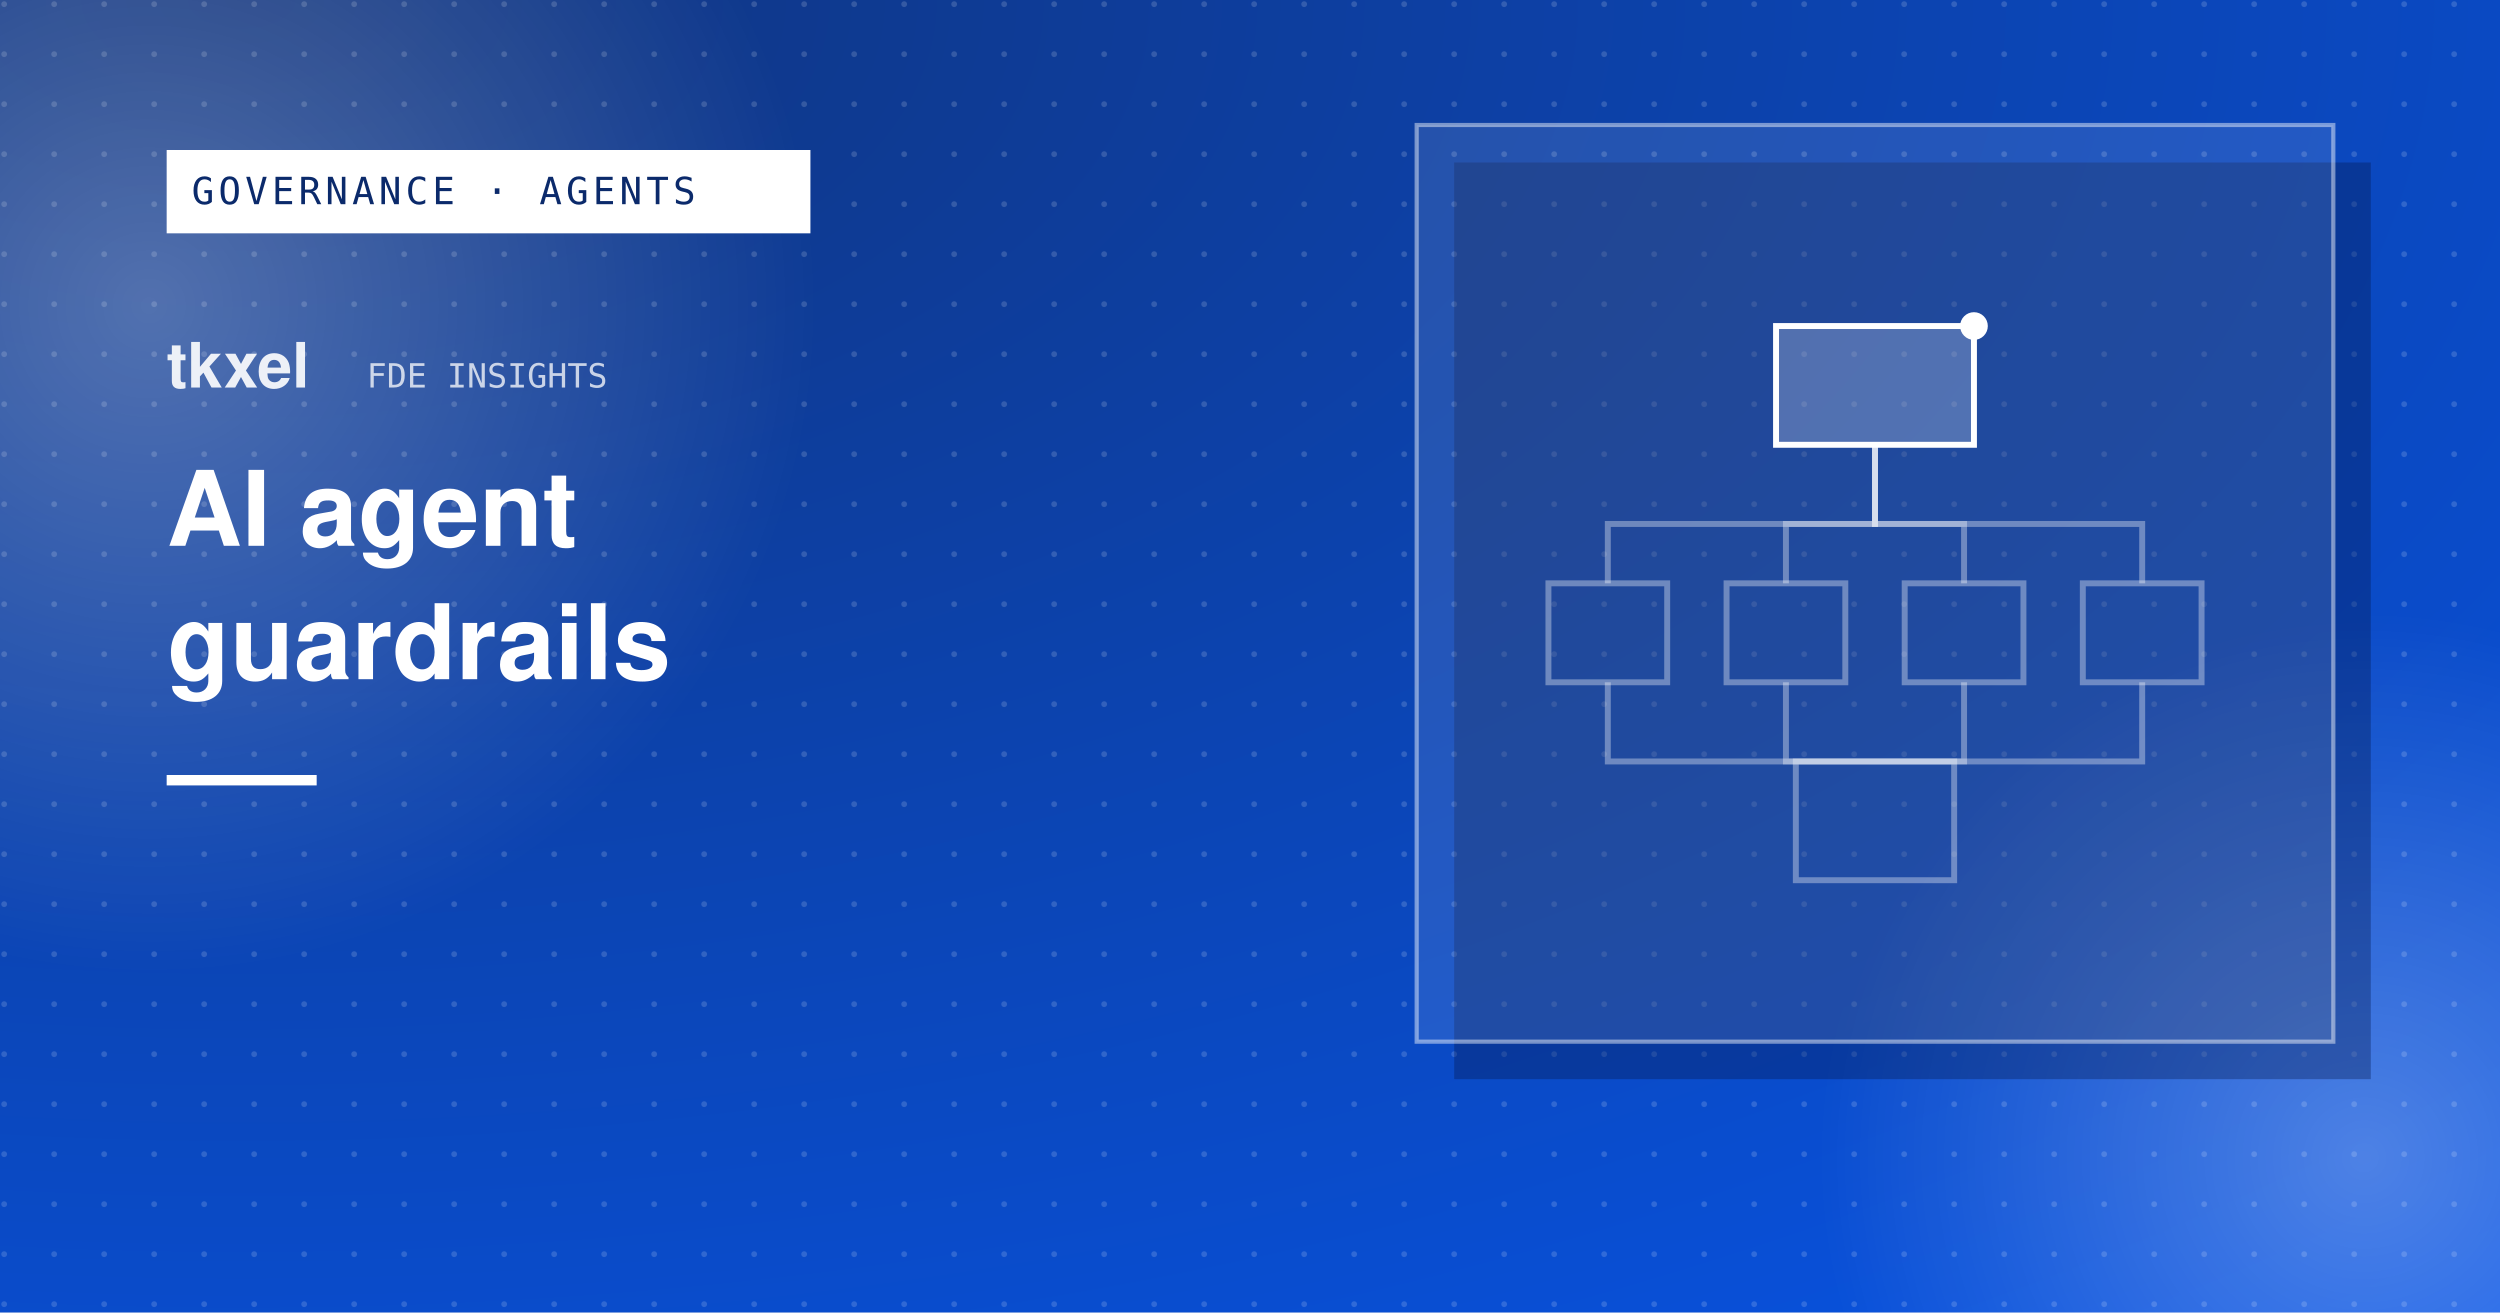
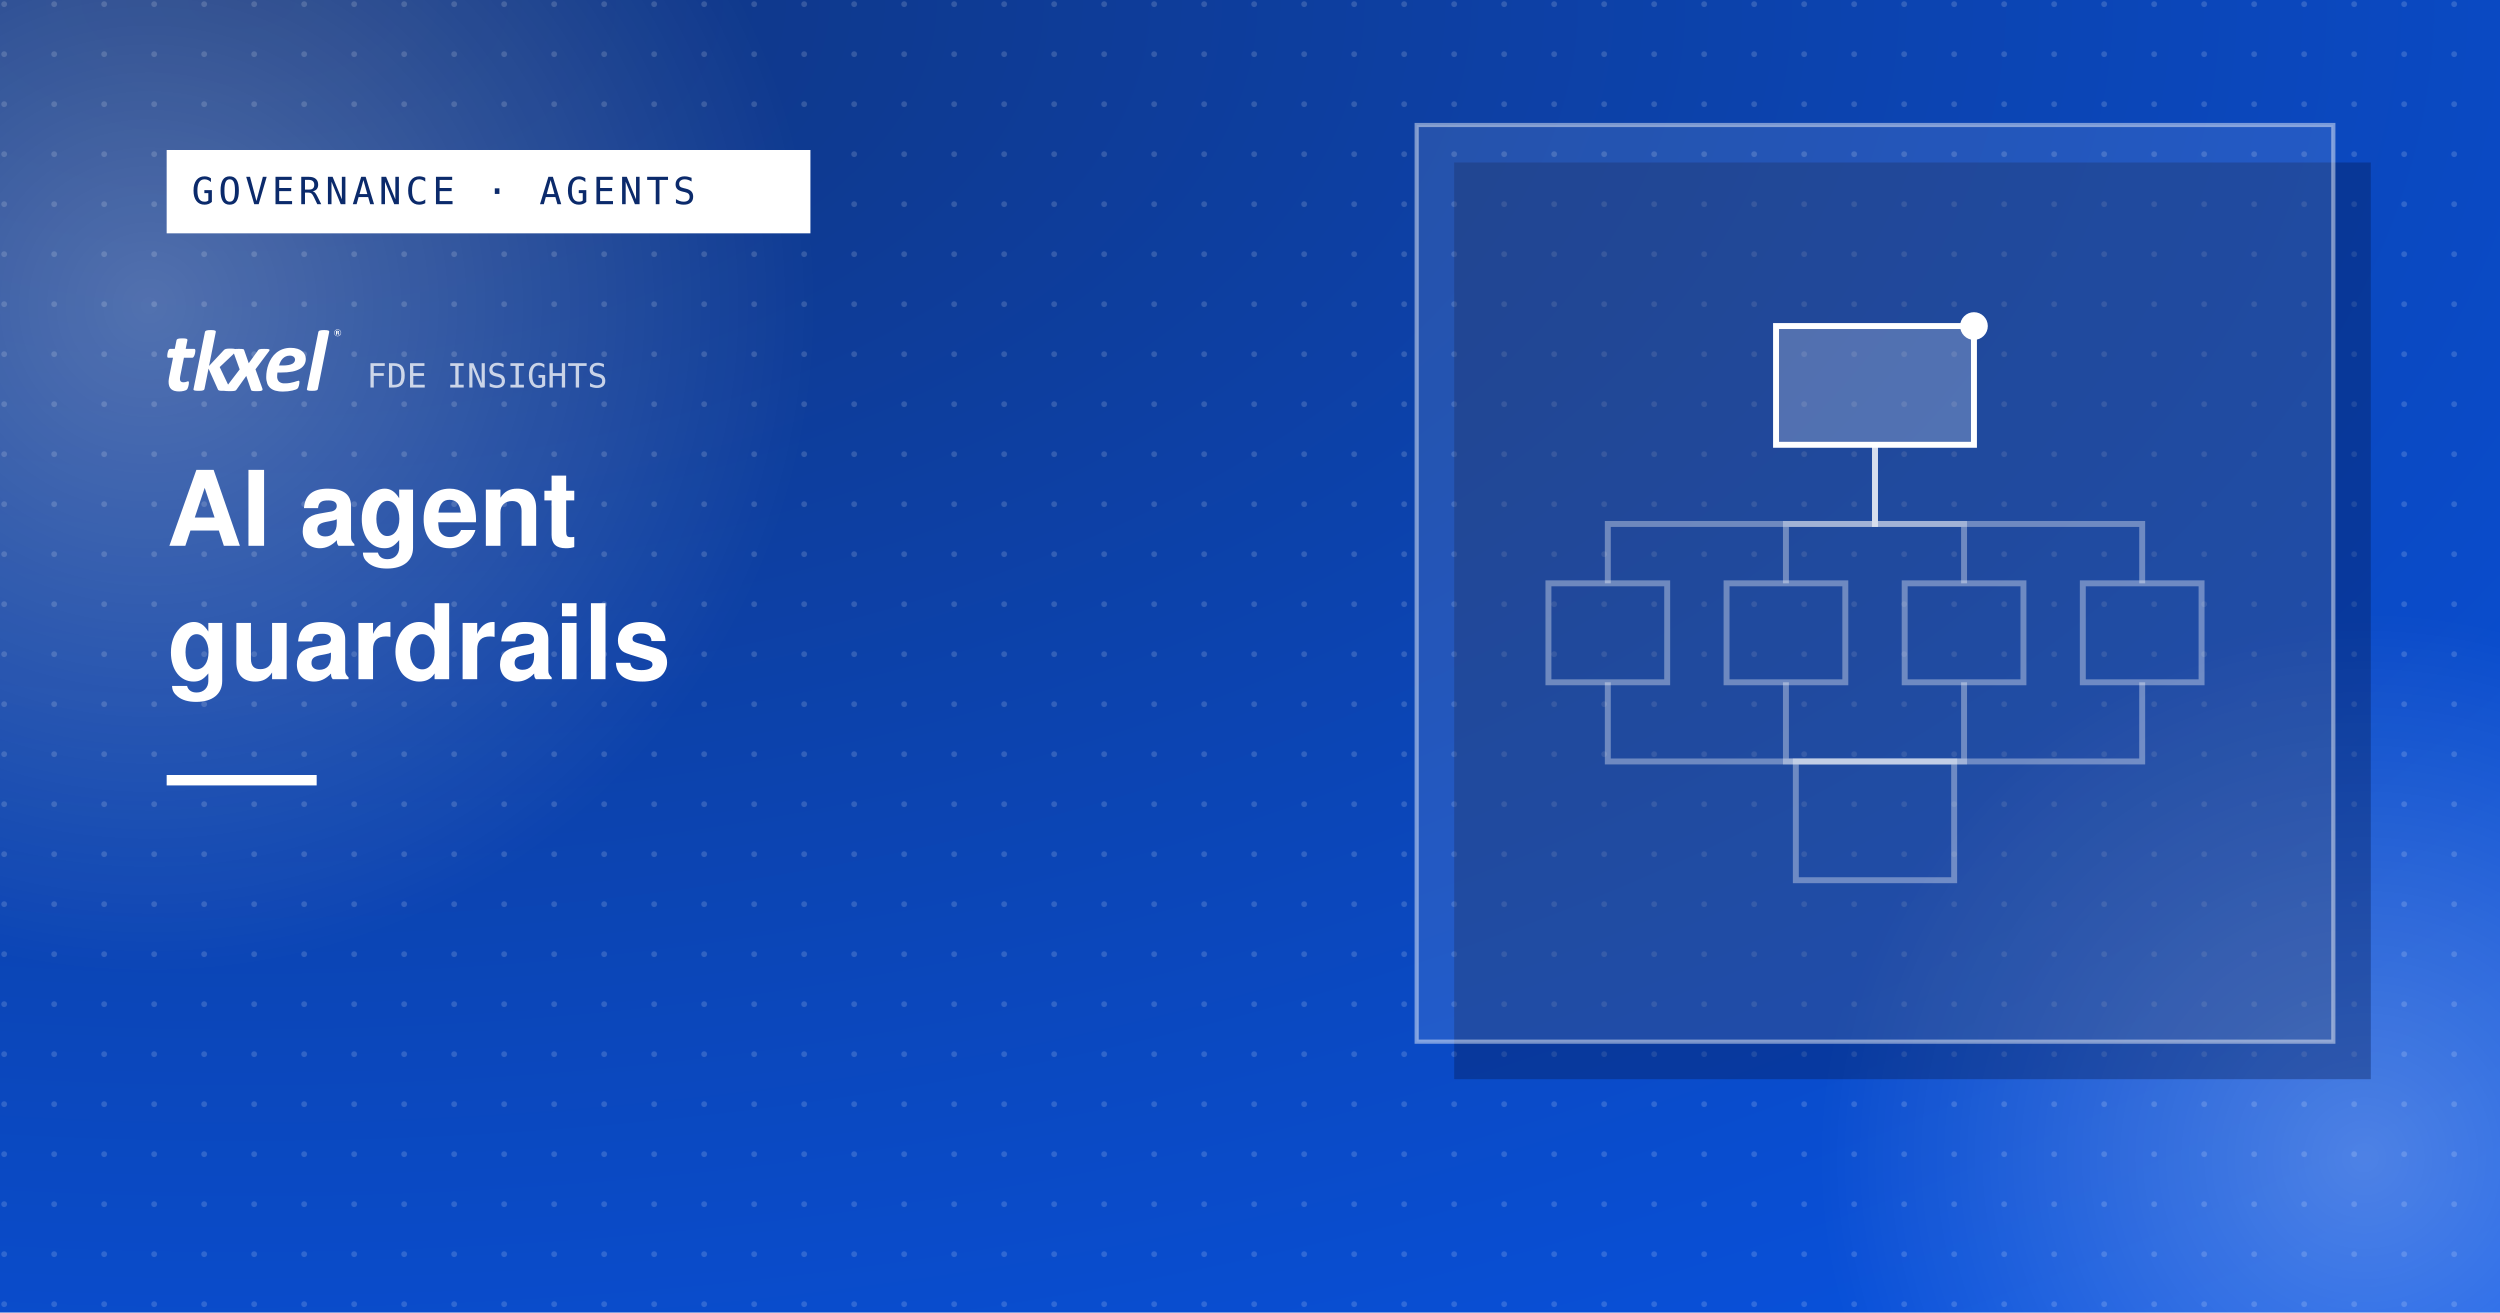
<svg xmlns="http://www.w3.org/2000/svg" viewBox="0 0 1200 630" role="img" aria-label="GOVERNANCE · AGENTS illustration">
  <defs>
    <radialGradient id="bg" cx="10%" cy="0%" r="140%">
      <stop offset="0" stop-color="#10347E" />
      <stop offset="1" stop-color="#0755E9" />
    </radialGradient>
    <radialGradient id="glow">
      <stop offset="0" stop-color="#fff" stop-opacity=".28" />
      <stop offset="1" stop-color="#fff" stop-opacity="0" />
    </radialGradient>
    <pattern id="dots" width="24" height="24" patternUnits="userSpaceOnUse">
      <circle cx="2" cy="2" r="1.4" fill="rgba(255,255,255,.16)" />
    </pattern>
    <style>.m * { stroke-width: 3px; } .m [fill="rgba(255,255,255,.12)"] { fill: rgba(255,255,255,.22); }</style>
  </defs>
  <rect width="1200" height="630" fill="url(#bg)" />
  <circle cx="72" cy="147" r="320" fill="url(#glow)" />
  <circle cx="1134" cy="555" r="260" fill="url(#glow)" />
  <rect width="1200" height="630" fill="url(#dots)" />
  <rect x="698" y="78" width="440" height="440" fill="rgba(4,24,77,.35)" />
  <rect x="680" y="60" width="440" height="440" fill="rgba(255,255,255,.10)" stroke="rgba(255,255,255,.45)" stroke-width="2" />
  <g class="m" transform="translate(710 90) scale(0.95)">
    <g fill="none" stroke="rgba(255,255,255,.35)" stroke-width="1.5">
      <path d="M200 130 V170 H65 V200" />
      <rect x="35" y="200" width="60" height="50" />
      <path d="M65 250 V290 H200" />
      <path d="M200 130 V170 H155 V200" />
      <rect x="125" y="200" width="60" height="50" />
      <path d="M155 250 V290 H200" />
      <path d="M200 130 V170 H245 V200" />
      <rect x="215" y="200" width="60" height="50" />
      <path d="M245 250 V290 H200" />
      <path d="M200 130 V170 H335 V200" />
      <rect x="305" y="200" width="60" height="50" />
      <path d="M335 250 V290 H200" />
      <rect x="160" y="290" width="80" height="60" />
    </g>
    <rect x="150" y="70" width="100" height="60" fill="rgba(255,255,255,.12)" stroke="#fff" stroke-width="1.5" />
    <circle cx="250" cy="70" r="7" fill="#fff" />
  </g>
  <text x="80" y="262" font-family="Plus Jakarta Sans, Helvetica, Arial, sans-serif" font-size="50" font-weight="800" fill="#fff">AI agent</text>
  <text x="80" y="326" font-family="Plus Jakarta Sans, Helvetica, Arial, sans-serif" font-size="50" font-weight="800" fill="#fff">guardrails</text>
  <rect x="80" y="372" width="72" height="5" fill="#fff" />
  <rect x="80" y="72" width="309" height="40" fill="#fff" />
  <text x="92" y="98" font-family="IBM Plex Mono, Menlo, Consolas, monospace" font-size="18" letter-spacing="2" fill="#0B2A6B">GOVERNANCE · AGENTS</text>
-   <text x="80" y="186" font-family="Plus Jakarta Sans, Helvetica, Arial, sans-serif" font-size="30" font-weight="700" fill="rgba(255,255,255,.9)">tkxel</text>
+   <svg x="80" y="158" width="84" height="30" viewBox="0 0 846.89 303.64">
+     <style>.lg0{fill:#FFFFFF;}.lg1{fill:none;stroke:#FFFFFF;stroke-width:2;}</style>
+     <path class="lg0" d="M36.93,300.01c-5.95-1.52-11.49-4.37-16.16-8.37c-4.44-3.95-7.83-8.96-9.8-14.52 c-2.34-6.94-3.43-14.25-3.25-21.56c0-1.56,0.09-3.36,0.23-5.38c0.14-2.02,0.37-4.18,0.73-6.43c0.32-2.3,0.64-4.6,1.01-6.9 c0.37-2.34,0.73-4.41,1.14-6.25l18.36-91.92H6.43c-0.78,0.05-1.56-0.09-2.24-0.37c-0.69-0.32-1.33-0.78-1.79-1.43 c-1.05-2.11-1.51-4.5-1.28-6.85c0.05-3.17,0.32-6.3,0.73-9.42c0.5-3.86,1.28-7.68,2.38-11.4c0.96-3.4,2.47-6.66,4.44-9.61 c0.64-1.19,1.6-2.16,2.75-2.85c1.14-0.69,2.47-1.1,3.8-1.15h22.62l8.42-42.06c0.27-1.42,1.01-2.76,2.01-3.81 c1.37-1.33,3.02-2.3,4.85-2.85c2.75-0.87,5.59-1.47,8.42-1.7c3.43-0.37,7.78-0.51,13-0.51c4.21-0.05,8.47,0.14,12.68,0.51 c2.7,0.18,5.31,0.78,7.83,1.7c1.51,0.51,2.79,1.52,3.71,2.85c0.64,1.15,0.82,2.53,0.5,3.81l-8.47,42.06h40.75 c0.96-0.09,1.92,0.05,2.79,0.46c0.87,0.41,1.6,1.06,2.11,1.88c0.96,2.11,1.37,4.46,1.28,6.76c-0.05,1.79-0.18,3.59-0.41,5.38 c-0.27,2.21-0.69,4.55-1.14,7.08c-0.5,2.57-1.19,5.1-2.01,7.63c-0.78,2.34-1.74,4.64-2.84,6.85c-0.92,1.88-2.15,3.58-3.57,5.05 c-0.55,0.6-1.24,1.1-1.97,1.43c-0.73,0.32-1.56,0.55-2.38,0.55H82.25L64.49,227.2c-0.41,2.11-0.82,4.59-1.14,7.49 c-0.32,2.34-0.5,4.69-0.5,7.08c-0.18,2.21,0.05,4.46,0.73,6.57c0.69,2.11,1.79,4.09,3.25,5.79c3.57,2.9,8.1,4.32,12.68,3.95 c2.88,0.05,5.77-0.18,8.65-0.73c2.11-0.41,4.21-0.97,6.23-1.7c1.74-0.64,3.25-1.19,4.53-1.7c1.14-0.46,2.34-0.74,3.57-0.74 c0.55,0,1.14,0.14,1.6,0.41c0.5,0.28,0.92,0.69,1.24,1.15c0.92,1.56,1.33,3.36,1.14,5.19c-0.05,3.03-0.32,6.07-0.87,9.1 c-0.55,3.31-1.28,6.62-2.24,9.84c-0.82,2.94-1.88,5.84-3.07,8.64c-0.82,2.16-2.06,4.09-3.57,5.79c-1.65,1.52-3.62,2.76-5.68,3.58 c-2.88,1.24-5.91,2.25-8.97,2.94c-3.66,0.87-7.37,1.56-11.08,2.02c-3.94,0.51-7.87,0.74-11.81,0.74 C51.67,302.72,44.2,301.85,36.93,300.01z M260.54,299.27c-2.75-0.14-5.4-0.64-8.01-1.47c-1.65-0.51-3.07-1.47-4.21-2.76 c-0.96-1.24-1.65-2.67-2.02-4.23l-44.55-99.32l-19.87,99.74c-0.41,1.38-1.19,2.67-2.24,3.68c-1.37,1.24-3.07,2.16-4.85,2.62 c-2.79,0.83-5.68,1.33-8.56,1.56c-3.53,0.37-7.83,0.51-12.86,0.51c-4.26,0.05-8.52-0.14-12.77-0.51 c-2.61-0.23-5.22-0.69-7.69-1.47c-1.51-0.37-2.79-1.29-3.71-2.53c-0.64-1.1-0.82-2.44-0.5-3.68L184.4,13.34 c0.27-1.42,0.96-2.71,1.88-3.81c1.33-1.33,3.02-2.34,4.85-2.85c2.79-0.87,5.68-1.52,8.56-1.79c4.3-0.46,8.65-0.69,13-0.64 c4.26-0.05,8.52,0.18,12.77,0.64c2.66,0.28,5.22,0.87,7.69,1.79c1.51,0.51,2.75,1.52,3.57,2.85c0.55,1.2,0.73,2.53,0.41,3.81 l-32.96,165.46l70.55-75.47c1.33-1.61,2.84-3.08,4.53-4.32c1.88-1.33,3.98-2.3,6.23-2.85c3.02-0.78,6.09-1.29,9.2-1.47 c3.57-0.28,8.06-0.41,13.42-0.41c5.22,0,9.61,0.14,13.09,0.41c2.79,0.14,5.54,0.6,8.24,1.38c1.56,0.41,3.02,1.24,4.12,2.44 c0.78,0.97,1.19,2.16,1.15,3.4c-0.18,2.85-1.19,5.61-2.84,7.91c-2.79,4.14-5.95,7.95-9.43,11.54L256,184.09l43.31,90.87 c1.24,2.85,2.24,5.84,2.98,8.87c0.5,1.93,0.78,3.91,0.87,5.93c0.05,1.61-0.46,3.12-1.37,4.41c-1.24,1.47-2.84,2.57-4.62,3.12 c-2.88,0.97-5.86,1.61-8.88,1.79c-3.71,0.37-8.42,0.51-14.06,0.51C268.55,299.59,264.02,299.5,260.54,299.27z" />
+     <path class="lg0" d="M527.55,299.03c-9.25-2.39-17.86-6.8-25.23-12.87c-6.87-5.93-12.09-13.51-15.2-22.06 c-3.57-10.2-5.31-20.96-5.08-31.81c0.05-10.16,0.96-20.32,2.66-30.34c1.78-10.89,4.67-21.56,8.56-31.9 c3.98-10.57,9.06-20.64,15.2-30.1c6.13-9.51,13.73-18.06,22.48-25.23c9.16-7.45,19.46-13.33,30.54-17.42 c12.68-4.55,26.05-6.76,39.51-6.53c11.17-0.23,22.34,1.29,33.06,4.55c8.29,2.53,15.98,6.57,22.71,12.04 c5.63,4.64,10.16,10.48,13.19,17.1c2.84,6.2,4.3,12.92,4.35,19.76c0.14,9.56-2.2,18.98-6.87,27.35 c-5.17,8.69-12.55,15.9-21.34,20.91c-11.4,6.53-23.85,11.03-36.76,13.42c-17.49,3.36-35.3,4.92-53.11,4.64h-19.46 c-0.55,3.26-1.01,6.43-1.28,9.61c-0.28,3.17-0.41,6.07-0.41,8.78c-0.37,4.69,0.27,9.38,1.79,13.79c1.51,4.41,3.94,8.5,7.1,11.95 c8.01,6.48,18.22,9.56,28.52,8.64c8.38,0.09,16.76-0.6,25.04-2.02c6.55-1.15,13.05-2.62,19.41-4.41 c5.54-1.61,10.16-3.08,13.83-4.41c2.56-1.06,5.27-1.75,8.01-2.02c0.69-0.05,1.37,0.05,1.97,0.28c0.64,0.28,1.19,0.64,1.6,1.19 c0.82,1.43,1.19,3.03,1.05,4.64c-0.05,2.76-0.23,5.52-0.64,8.23c-0.41,3.08-1.01,6.16-1.79,9.19c-0.73,2.94-1.74,5.79-2.98,8.55 c-0.96,2.3-2.33,4.37-4.12,6.11c-2.75,2.3-5.91,4-9.29,5.06c-5.31,1.93-10.76,3.49-16.25,4.64c-7.05,1.52-14.15,2.66-21.34,3.49 c-7.97,0.92-16.02,1.38-24.08,1.38C551,303.44,539.09,302.02,527.55,299.03z M577.18,132.37c-5.49,2.48-10.44,5.93-14.7,10.2 c-4.35,4.5-8.06,9.61-10.9,15.21c-3.07,5.98-5.54,12.23-7.28,18.71h17.72c9.48,0.14,18.95-0.6,28.3-2.21 c6.41-1.06,12.59-3.13,18.36-6.02c4.12-2.07,7.6-5.15,10.12-8.96c2.06-3.31,3.16-7.17,3.16-11.08c0.05-2.71-0.55-5.38-1.69-7.81 c-1.15-2.44-2.84-4.6-4.95-6.25c-5.59-4.09-12.41-6.07-19.32-5.61C589.59,128.42,583.14,129.71,577.18,132.37z M691.65,299.08 c-2.61-0.18-5.22-0.73-7.69-1.56c-1.51-0.46-2.79-1.38-3.71-2.62c-0.64-1.1-0.82-2.44-0.5-3.68l55.54-277.79 c0.27-1.42,0.96-2.71,1.88-3.81c1.37-1.33,3.02-2.34,4.85-2.85c2.79-0.87,5.63-1.47,8.56-1.79c4.3-0.46,8.65-0.69,13-0.64 c4.26-0.05,8.52,0.18,12.77,0.64c2.66,0.28,5.27,0.87,7.74,1.79c1.51,0.51,2.75,1.52,3.57,2.85c0.55,1.2,0.73,2.53,0.41,3.81 l-55.35,277.79c-0.27,1.43-1.01,2.71-2.01,3.68c-1.37,1.2-2.98,2.11-4.72,2.57c-2.75,0.83-5.59,1.33-8.47,1.56 c-3.53,0.37-7.83,0.51-12.87,0.51C700.3,299.67,695.95,299.49,691.65,299.08z M420.83,300.74c-2.66-0.14-5.27-0.6-7.83-1.29 c-1.47-0.32-2.79-1.15-3.71-2.34c-0.64-1.06-1.1-2.16-1.37-3.4l-22.8-66.55l-47.66,66.83c-0.78,1.19-1.74,2.3-2.84,3.26 c-1.56,1.15-3.39,1.89-5.26,2.21c-3.21,0.64-6.46,1.1-9.71,1.29c-4.03,0.28-9.39,0.41-16.16,0.41c-6.04,0-10.9-0.18-14.56-0.51 c-2.75-0.14-5.49-0.78-8.01-1.89c-0.73-0.28-1.33-0.73-1.74-1.42c-0.41-0.64-0.6-1.43-0.5-2.21c0.46-2.11,1.37-4.09,2.66-5.79 l71.65-93.81l-31.45-87.05c-0.78-1.98-1.05-4.14-0.87-6.25c0.18-0.87,0.6-1.7,1.14-2.39c0.55-0.69,1.28-1.24,2.11-1.56 c2.79-1.19,5.82-1.88,8.88-2.02c4.03-0.37,9.34-0.51,15.93-0.51c5.77,0,10.3,0.09,13.6,0.32c2.56,0.09,5.08,0.41,7.6,0.97 c1.42,0.23,2.66,0.92,3.57,2.02c0.69,1.06,1.24,2.25,1.56,3.49l21.98,62.97l45.42-62.97c0.82-1.1,1.74-2.07,2.75-2.94 c1.37-1.01,2.98-1.75,4.67-2.11c2.7-0.64,5.45-1.06,8.24-1.29c3.39-0.28,7.97-0.41,13.73-0.41c6.46,0,11.63,0.14,15.52,0.41 c2.93,0.09,5.82,0.64,8.56,1.7c1.83,0.83,2.66,2.02,2.43,3.49c-0.55,2.21-1.6,4.27-3.07,6.02l-65.47,87.7l33.7,93.81 c0.69,1.89,0.82,3.95,0.41,5.93c-0.32,0.87-0.87,1.7-1.51,2.35c-0.69,0.64-1.51,1.15-2.38,1.47c-3.02,1.19-6.18,1.84-9.43,2.02 c-4.07,0.37-9.39,0.51-15.84,0.51C428.84,301.2,424.22,301.06,420.83,300.74z" />
+     <path class="lg1" d="M828.96,33.77c8.9,0,16.11-7.21,16.11-16.11c0-8.9-7.21-16.11-16.11-16.11s-16.11,7.21-16.11,16.11 C812.85,26.56,820.06,33.77,828.96,33.77z" />
+     <path class="lg0" d="M827.96,16.2c1,0,1.73-0.2,2.16-0.58c0.44-0.36,0.67-0.98,0.67-1.86c0-0.86-0.24-1.46-0.67-1.84 c-0.44-0.36-1.16-0.55-2.16-0.55h-2.04v4.82H827.96z M825.93,19.53v7.1h-4.84V7.87h7.39c2.48,0,4.28,0.42,5.42,1.26 c1.16,0.82,1.73,2.13,1.73,3.93c0,1.24-0.29,2.26-0.89,3.06c-0.6,0.78-1.49,1.38-2.71,1.75c0.67,0.16,1.26,0.51,1.78,1.04 c0.53,0.53,1.06,1.33,1.58,2.42l2.64,5.31h-5.15l-2.29-4.66c-0.46-0.93-0.93-1.58-1.4-1.91c-0.47-0.35-1.11-0.53-1.89-0.53H825.93 z" />
+   </svg>
  <text x="176" y="186" font-family="IBM Plex Mono, Menlo, monospace" font-size="16" fill="rgba(255,255,255,.75)">FDE INSIGHTS</text>
</svg>
